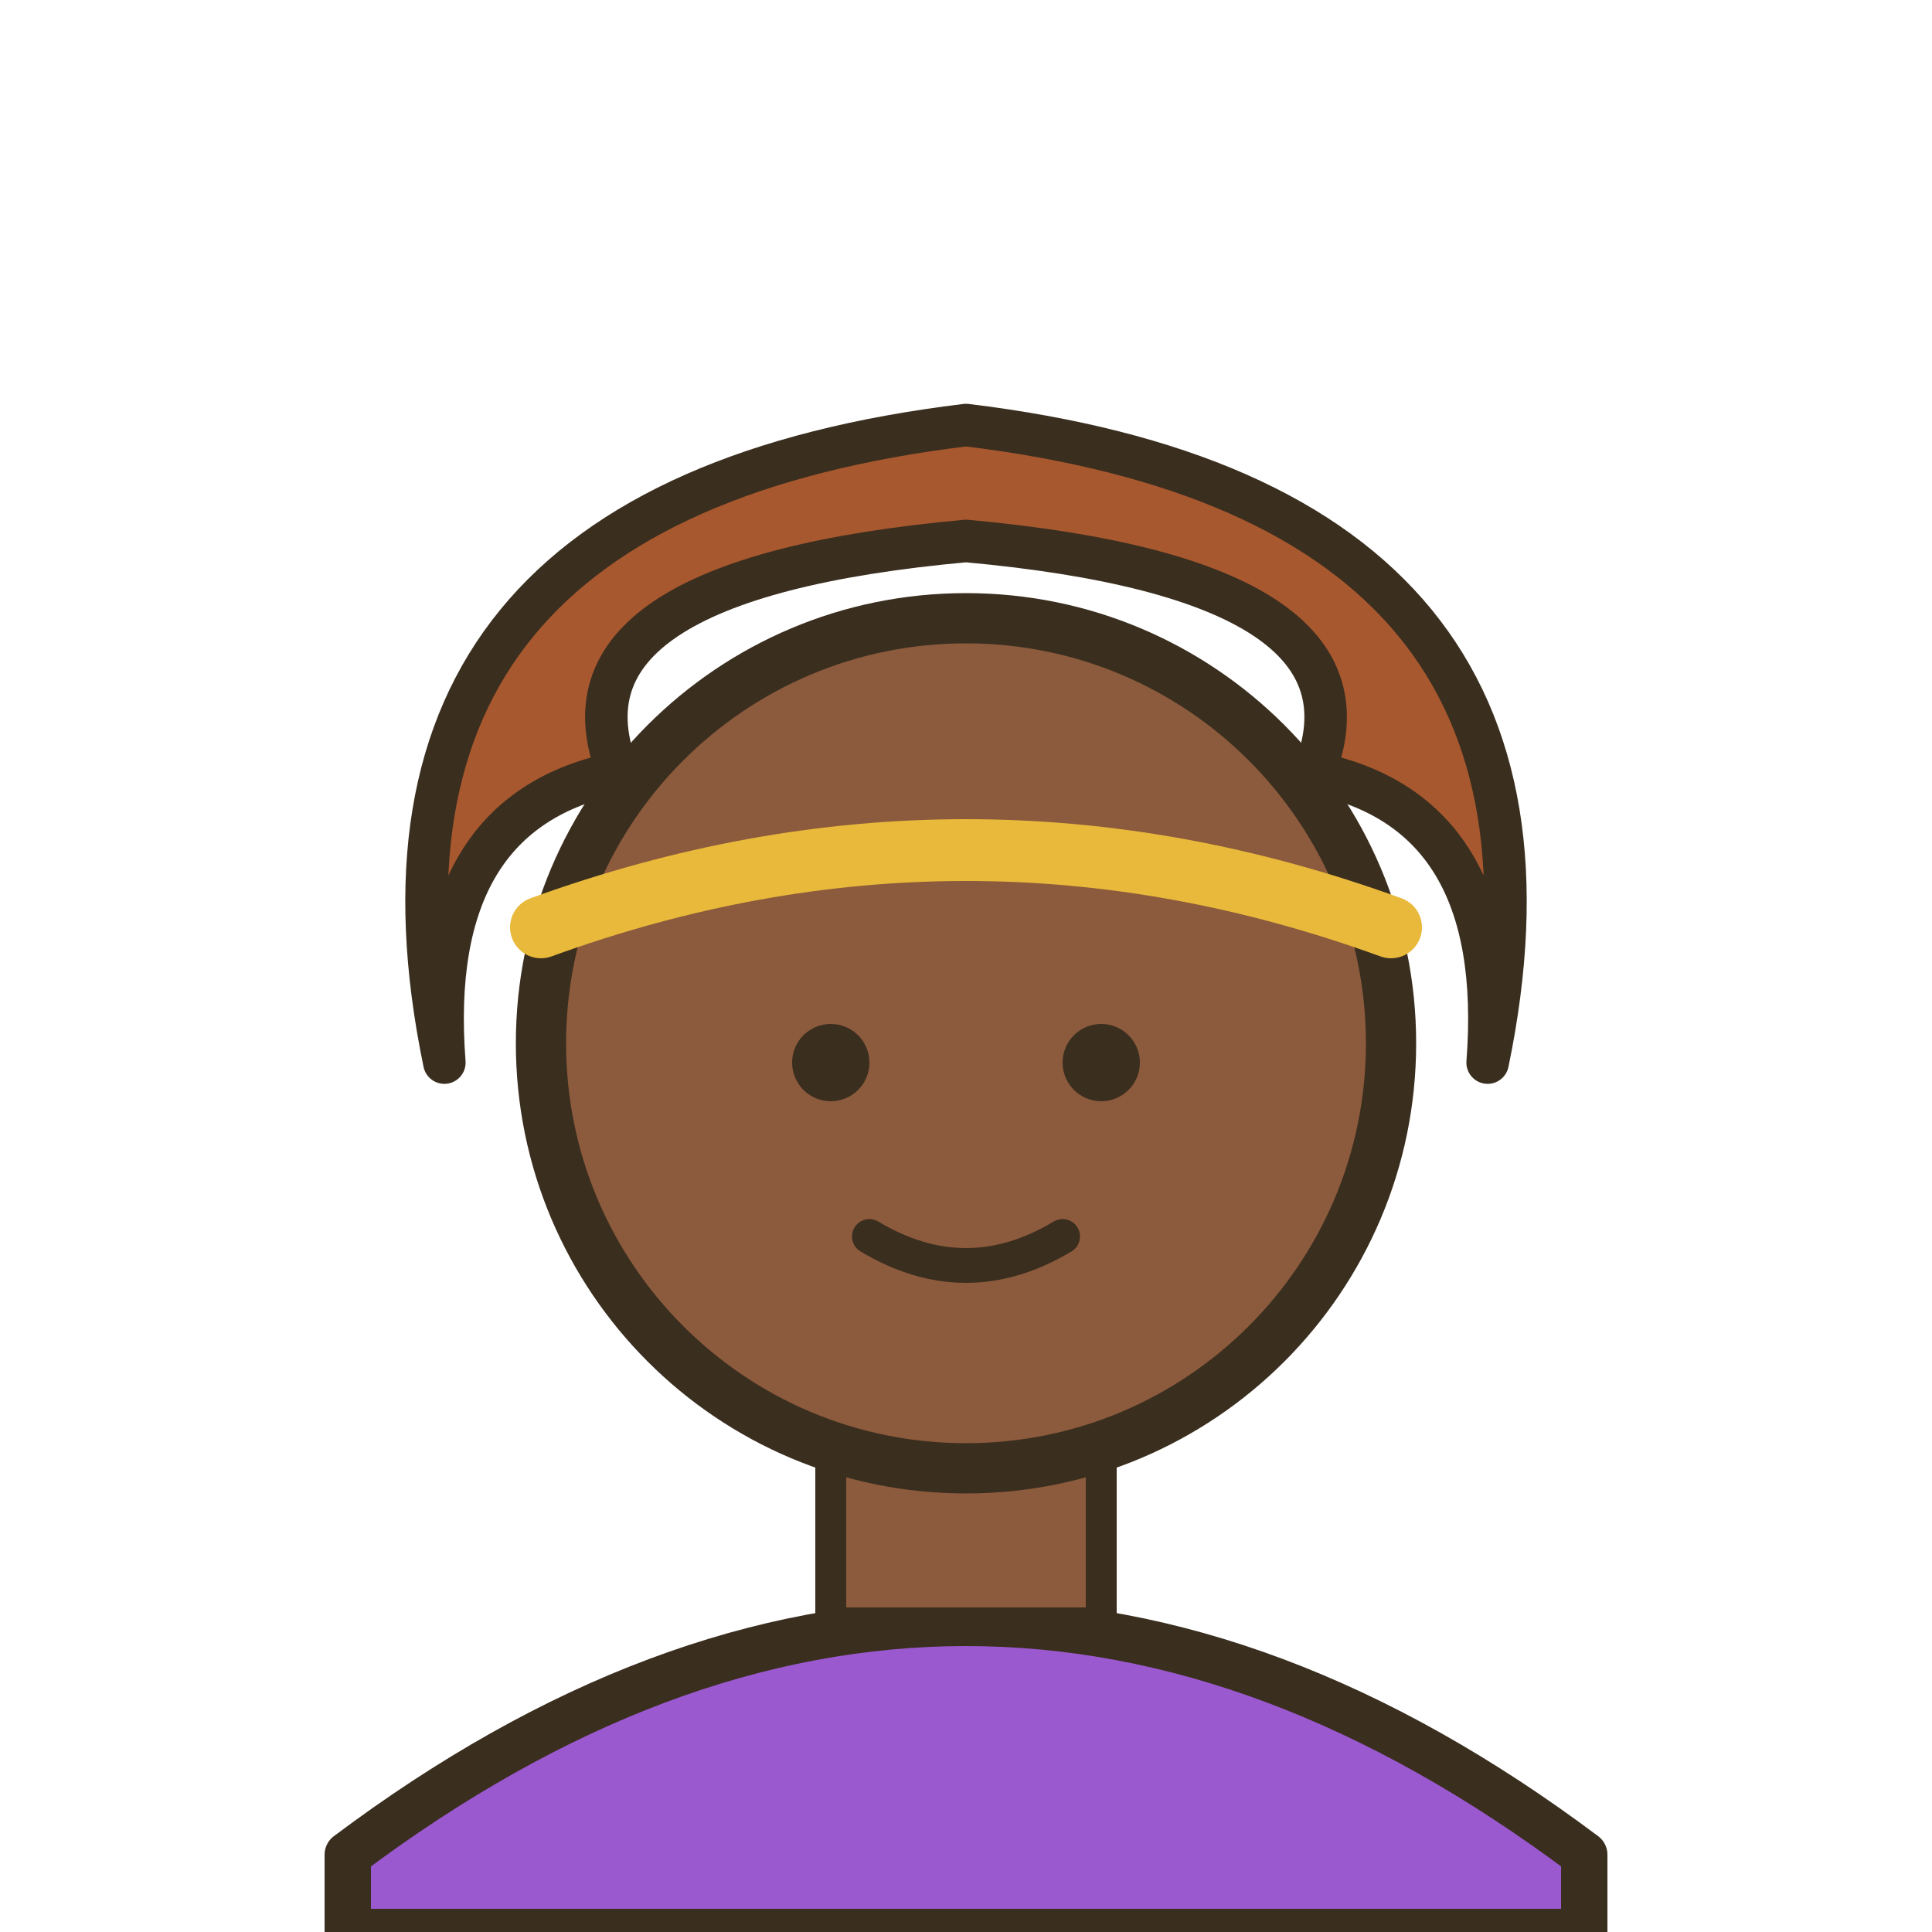
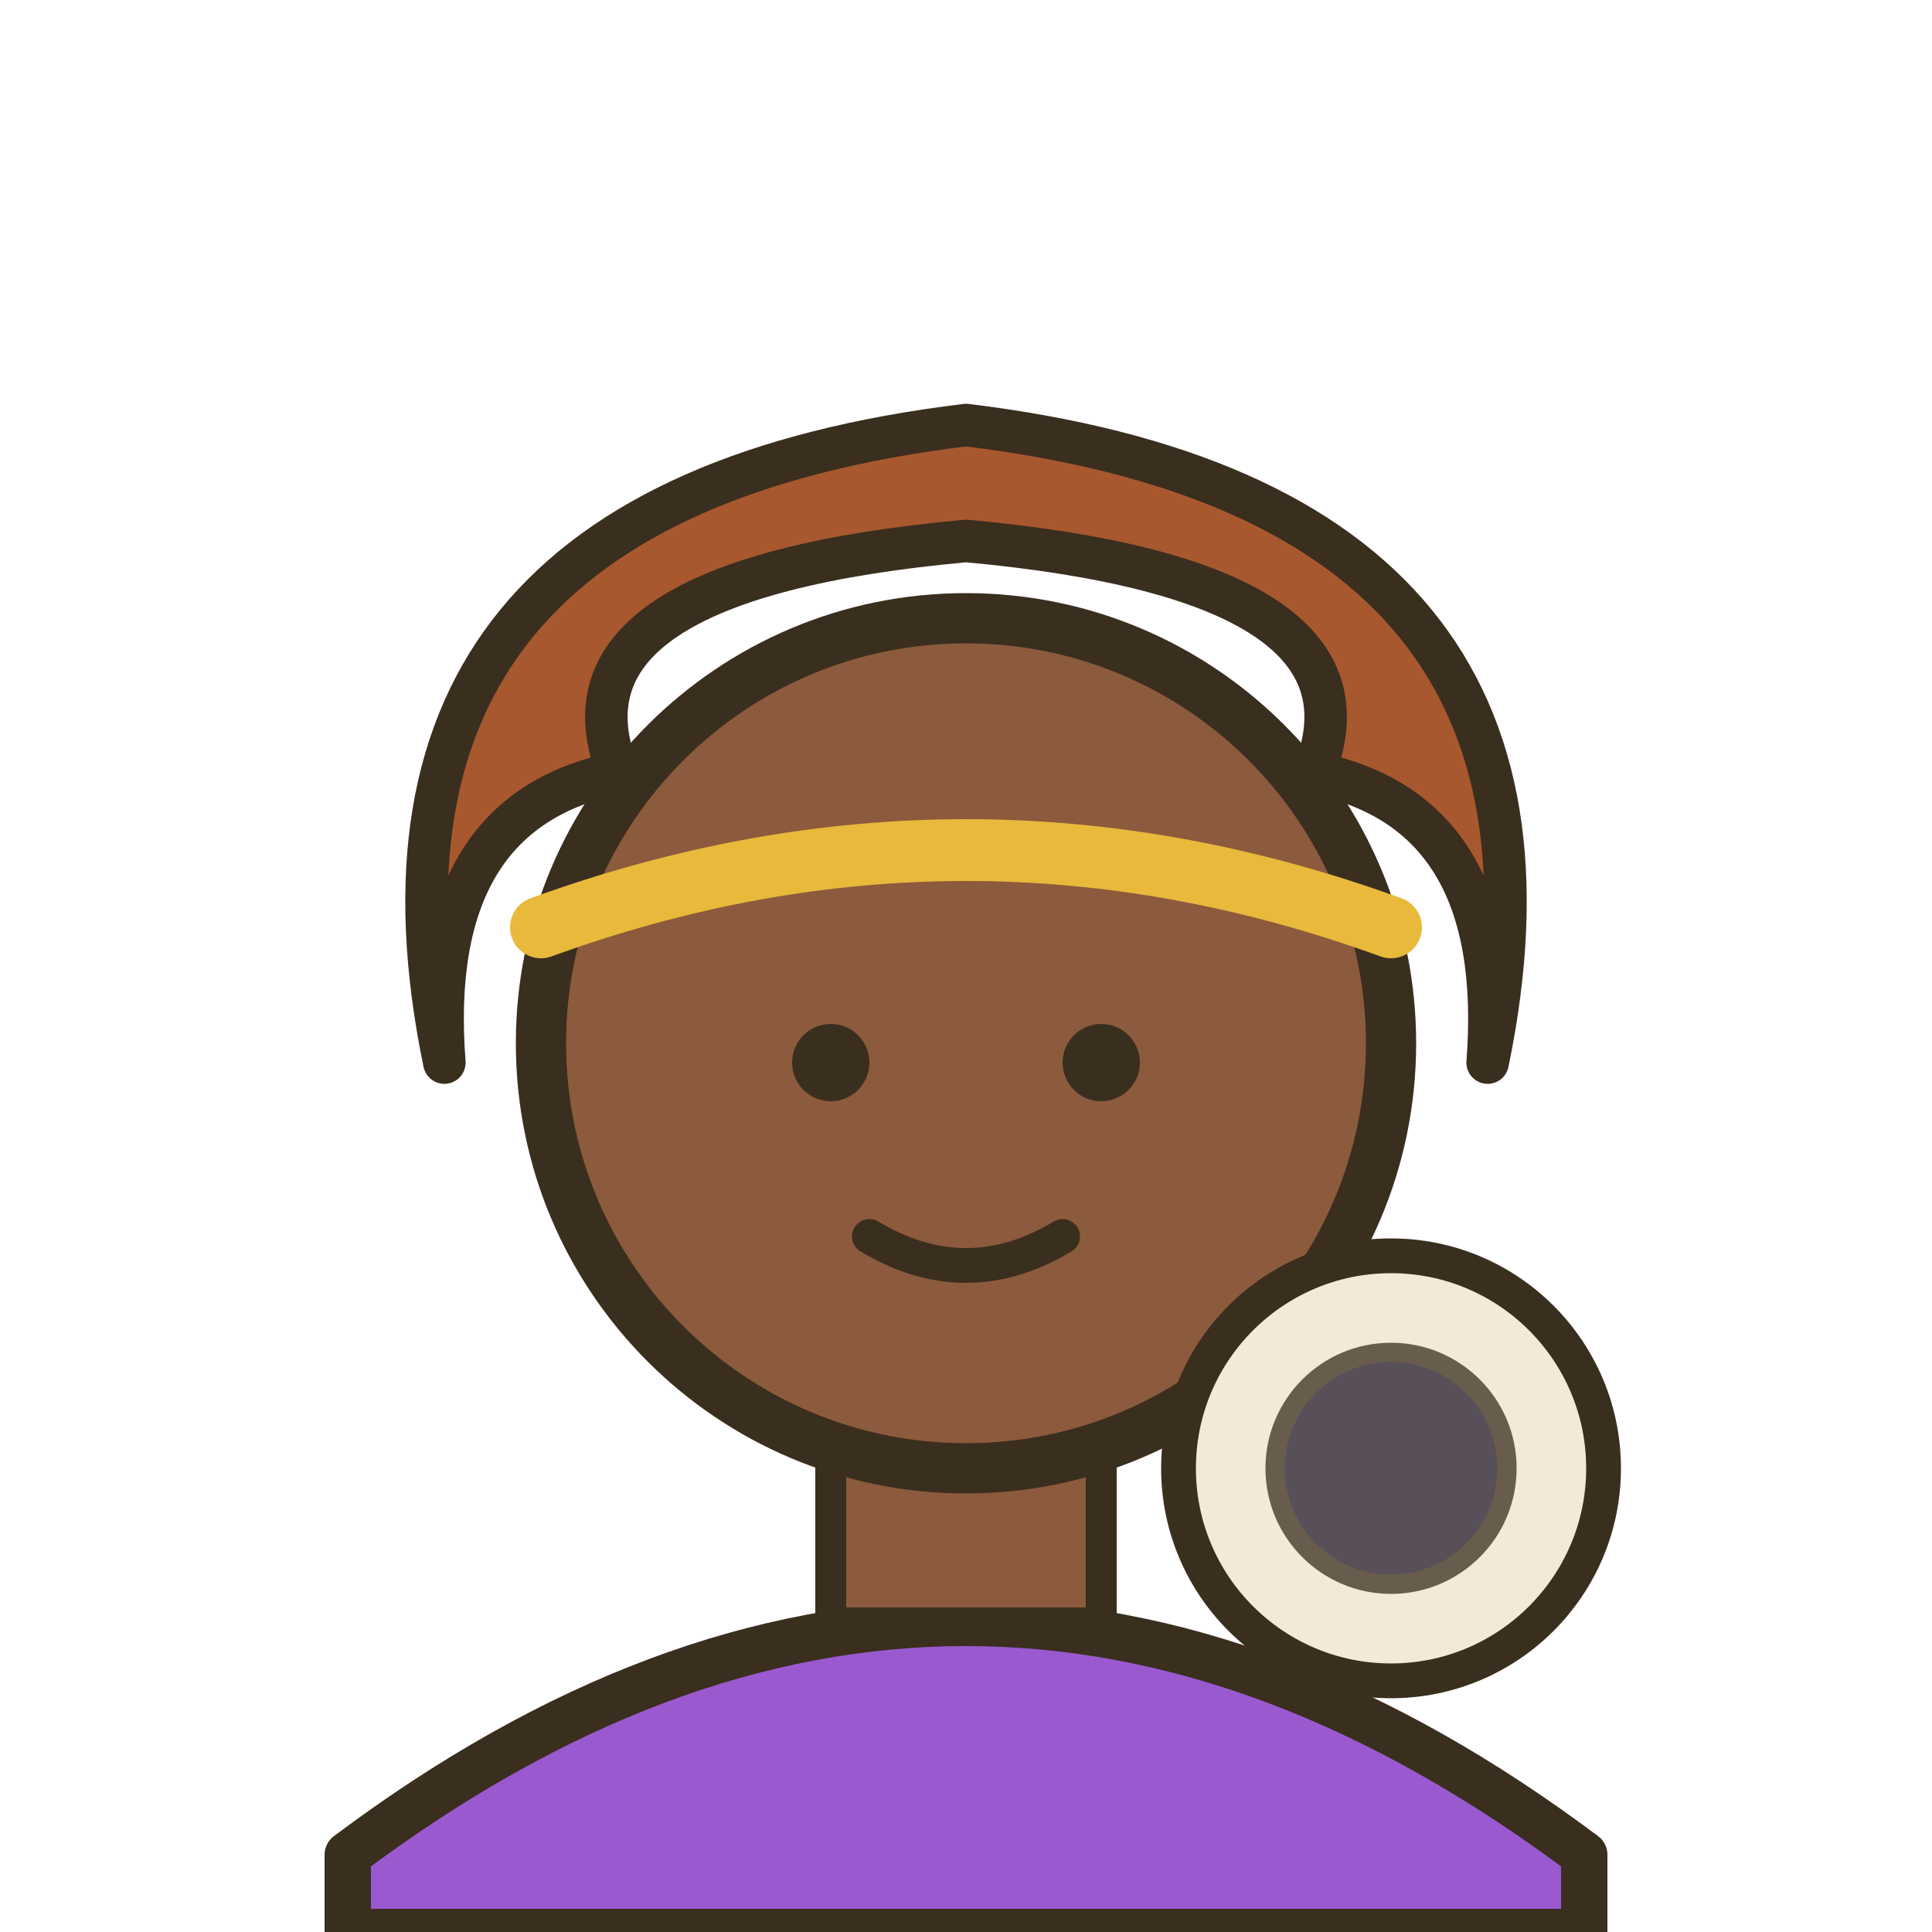
<svg xmlns="http://www.w3.org/2000/svg" viewBox="0 0 100 100" width="100" height="100" preserveAspectRatio="none">
  <path d="M 18 96 Q 50 72 82 96 L 82 100 L 18 100 Z" fill="#9B59D0" stroke="#3A2E1F" stroke-width="2.4" stroke-linejoin="round" />
  <rect x="43" y="68" width="14" height="16" fill="#8C5A3C" stroke="#3A2E1F" stroke-width="1.6" />
  <circle cx="50" cy="54" r="22" fill="#8C5A3C" stroke="#3A2E1F" stroke-width="2.6" />
  <path d="M 23 55 Q 17 26 50 22 Q 83 26 77 55 Q 78 42 68 40 Q 72 30 50 28 Q 28 30 32 40 Q 22 42 23 55 Z" fill="#A8582E" stroke="#3A2E1F" stroke-width="2.2" stroke-linejoin="round" />
  <circle cx="43" cy="55" r="2" fill="#3A2E1F" />
  <circle cx="57" cy="55" r="2" fill="#3A2E1F" />
  <path d="M 45 64 Q 50 67 55 64" stroke="#3A2E1F" stroke-width="1.8" fill="none" stroke-linecap="round" />
  <path d="M 28 48 Q 50 40 72 48" stroke="#E8B93B" stroke-width="3.2" fill="none" stroke-linecap="round" />
+   <circle cx="72" cy="76" r="11" fill="#F4E9D8" stroke="#3A2E1F" stroke-width="1.8" />
+   <g transform="translate(22 26)">
+     <circle r="6" fill="#241C2E" stroke="#3A2E1F" stroke-width="1" opacity="0.75" transform="translate(50 50)" />
+   </g>
</svg>
